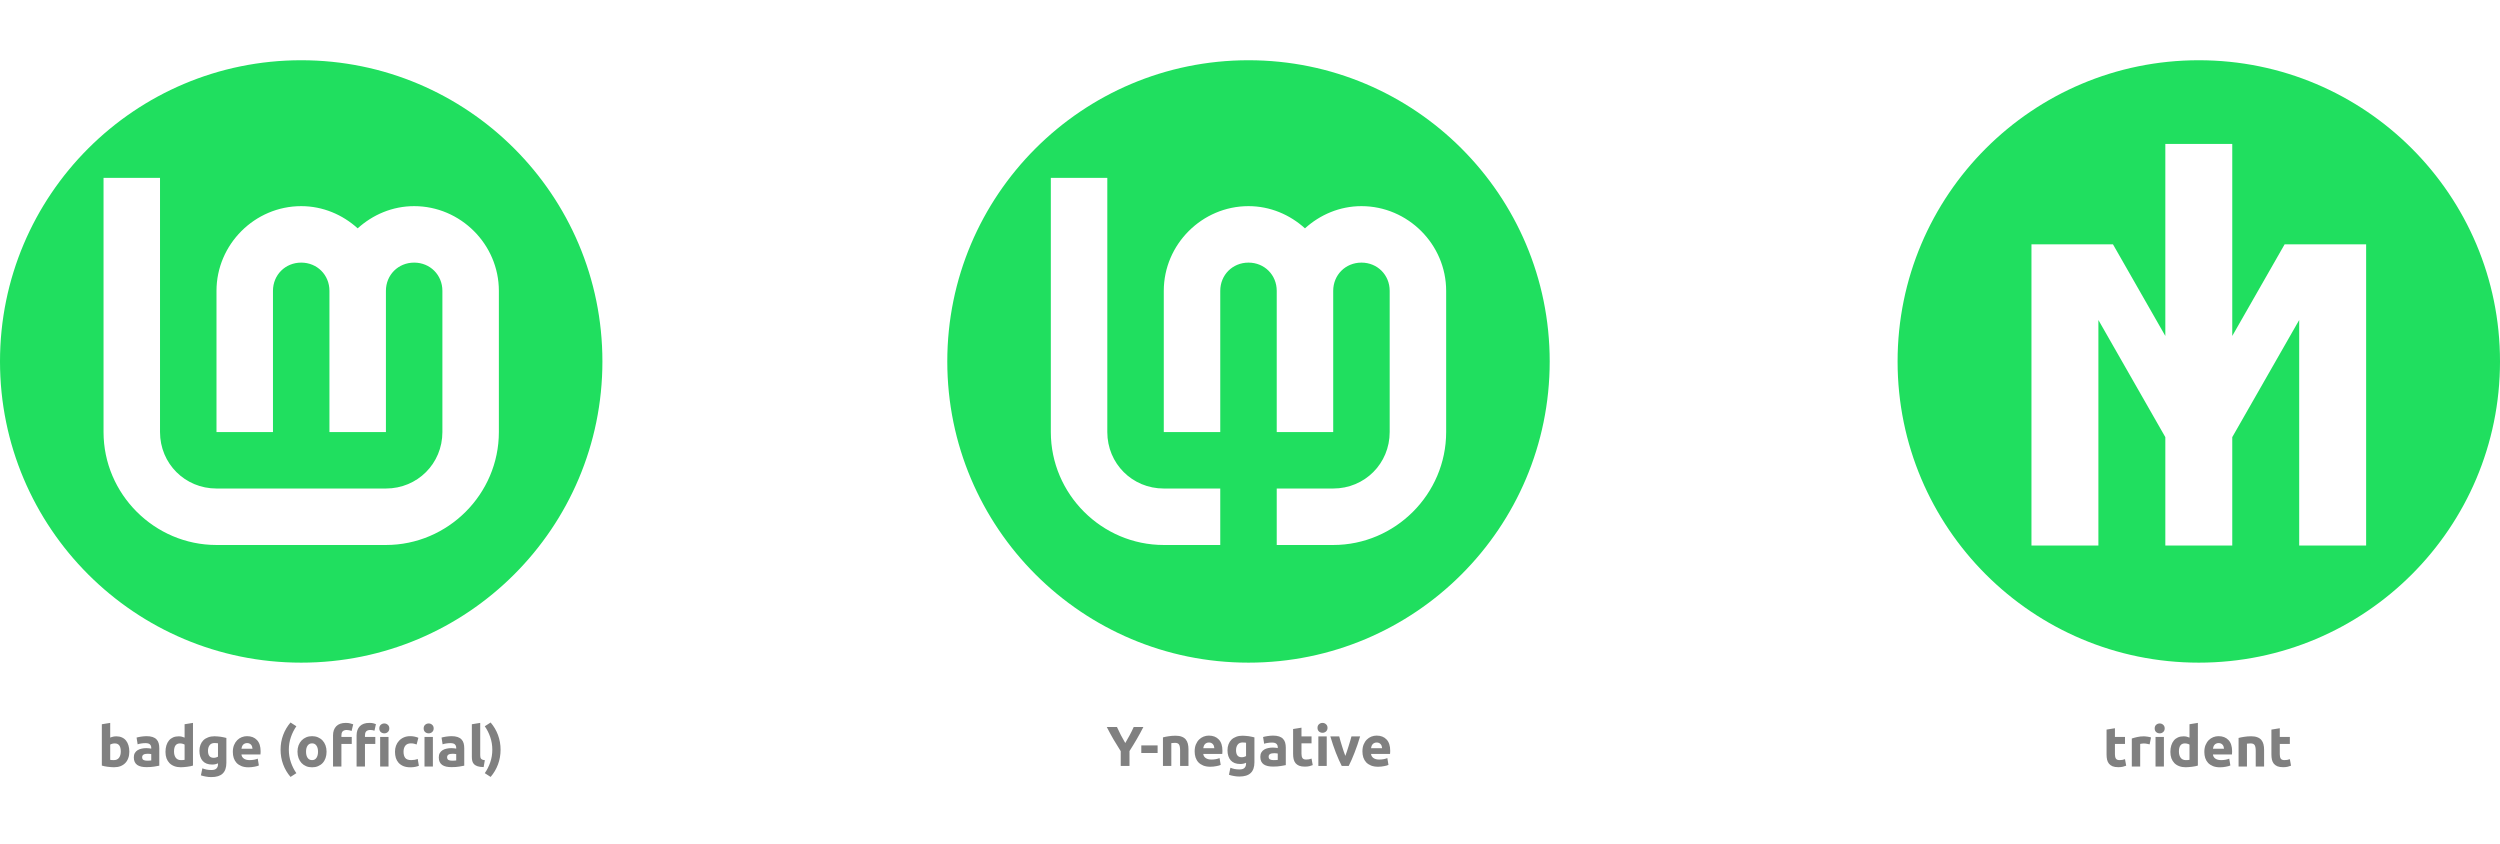
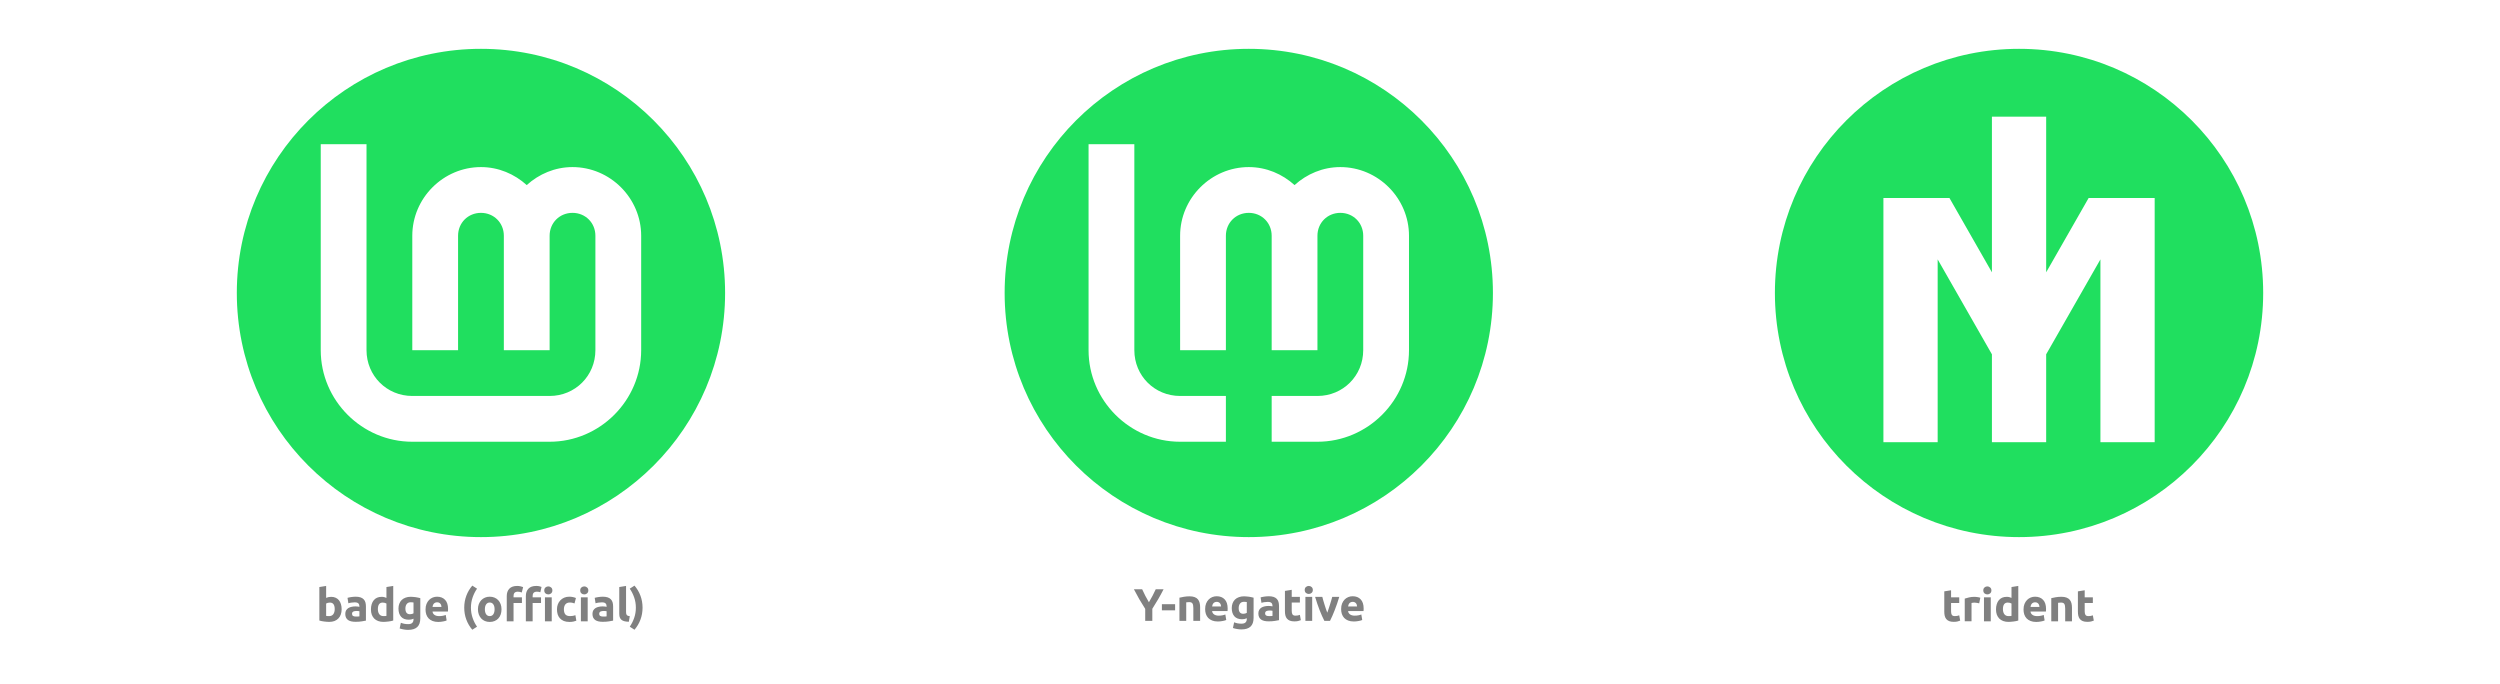
- <svg xmlns="http://www.w3.org/2000/svg" width="830" height="280" viewBox="0 0 830 280" version="1.1" id="svg1" xml:space="preserve">
+ <svg xmlns="http://www.w3.org/2000/svg" width="1024" height="280" viewBox="0 0 1024 280" version="1.1" id="svg1" xml:space="preserve">
  <defs id="defs1" />
  <g id="layer1">
-     <path id="Lm-circle" style="fill:#20df5f;fill-opacity:1;stroke:none;stroke-width:0" d="M 100,20 A 100,100 0 0 0 0,120 100,100 0 0 0 100,220 100,100 0 0 0 200,120 100,100 0 0 0 100,20 Z M 34.375,59.062 h 18.75 v 84.375 c 0,10.466 8.284,18.75 18.75,18.75 h 56.25 c 10.466,0 18.75,-8.284 18.75,-18.75 v -46.875 c 0,-5.289 -4.086,-9.375 -9.375,-9.375 -5.289,0 -9.375,4.086 -9.375,9.375 v 46.875 h -18.75 v -46.875 c 0,-5.289 -4.086,-9.375 -9.375,-9.375 -5.289,0 -9.375,4.086 -9.375,9.375 v 46.875 h -18.75 v -46.875 c 0,-15.422 12.703,-28.125 28.125,-28.125 7.204,0 13.75,2.846 18.75,7.373 5,-4.527 11.546,-7.373 18.75,-7.373 15.422,0 28.125,12.703 28.125,28.125 v 46.875 c 0,20.6 -16.9,37.5 -37.5,37.5 h -56.25 c -20.6,0 -37.5,-16.9 -37.5,-37.5 z" />
-     <path id="circle" style="fill:#20df5f;fill-opacity:1;stroke:none;stroke-width:0;stroke-miterlimit:4;stroke-dasharray:none" d="m 414.5,20 a 100,100 0 0 0 -100,100 100,100 0 0 0 100,100 100,100 0 0 0 100,-100 100,100 0 0 0 -100,-100 z m -65.625,39.062 h 18.75 v 84.375 c 0,10.466 8.284,18.75 18.75,18.75 h 18.75 v 18.75 h -18.75 c -20.6,0 -37.5,-16.9 -37.5,-37.5 z m 65.625,9.375 c 7.204,0 13.75,2.846 18.75,7.373 5,-4.527 11.546,-7.373 18.75,-7.373 15.422,0 28.125,12.703 28.125,28.125 v 46.875 c 0,20.6 -16.9,37.5 -37.5,37.5 h -18.75 v -18.75 h 18.75 c 10.466,0 18.75,-8.284 18.75,-18.75 v -46.875 c 0,-5.289 -4.086,-9.375 -9.375,-9.375 -5.289,0 -9.375,4.086 -9.375,9.375 v 46.875 h -18.75 v -46.875 c 0,-5.289 -4.086,-9.375 -9.375,-9.375 -5.289,0 -9.375,4.086 -9.375,9.375 v 46.875 h -18.75 v -46.875 c 0,-15.422 12.703,-28.125 28.125,-28.125 z" />
-     <path id="path1393" style="fill:#20df5f;fill-opacity:1;stroke:none;stroke-width:0;stroke-linejoin:bevel;stroke-miterlimit:4;stroke-dasharray:none" d="M 730,20 A 100,100 0 0 0 630,120 100,100 0 0 0 730,220 100,100 0 0 0 830,120 100,100 0 0 0 730,20 Z m -11.111,27.778 h 22.222 v 63.76 l 17.386,-30.426 h 19.196 7.862 v 100 h -22.222 v -74.871 l -22.222,38.889 v 35.982 h -22.222 v -35.982 l -22.222,-38.889 v 74.871 h -22.222 v -100 h 7.862 19.196 l 17.386,30.426 z" />
-     <path style="font-weight:bold;font-size:18.667px;line-height:1.25;font-family:Ubuntu;-inkscape-font-specification:'Ubuntu Bold';fill:#808080" d="m 40.099,249.501 q 0,-2.688 -1.979,-2.688 -0.429,0 -0.859,0.112 -0.411,0.112 -0.672,0.28 v 5.059 q 0.205,0.037 0.523,0.075 0.317,0.019 0.691,0.019 1.139,0 1.717,-0.784 0.579,-0.784 0.579,-2.072 z m 2.837,0.075 q 0,1.176 -0.355,2.128 -0.336,0.952 -0.989,1.624 -0.653,0.672 -1.605,1.045 -0.952,0.355 -2.165,0.355 -0.504,0 -1.064,-0.056 -0.541,-0.037 -1.083,-0.112 -0.523,-0.075 -1.008,-0.168 -0.485,-0.112 -0.859,-0.224 v -13.72 l 2.781,-0.448 v 4.891 q 0.467,-0.205 0.971,-0.317 0.504,-0.112 1.083,-0.112 1.045,0 1.848,0.373 0.803,0.355 1.344,1.027 0.541,0.672 0.821,1.624 0.28,0.933 0.28,2.091 z m 5.899,2.968 q 0.411,0 0.784,-0.019 0.373,-0.019 0.597,-0.056 v -2.109 q -0.168,-0.037 -0.504,-0.075 -0.336,-0.037 -0.616,-0.037 -0.392,0 -0.747,0.056 -0.336,0.037 -0.597,0.168 -0.261,0.131 -0.411,0.355 -0.149,0.224 -0.149,0.56 0,0.653 0.429,0.915 0.448,0.243 1.213,0.243 z m -0.224,-8.139 q 1.232,0 2.053,0.28 0.821,0.28 1.307,0.803 0.504,0.523 0.709,1.269 0.205,0.747 0.205,1.661 v 5.787 q -0.597,0.131 -1.661,0.299 -1.064,0.187 -2.576,0.187 -0.952,0 -1.736,-0.168 -0.765,-0.168 -1.325,-0.541 -0.56,-0.392 -0.859,-1.008 -0.299,-0.616 -0.299,-1.512 0,-0.859 0.336,-1.456 0.355,-0.597 0.933,-0.952 0.579,-0.355 1.325,-0.504 0.747,-0.168 1.549,-0.168 0.541,0 0.952,0.056 0.429,0.037 0.691,0.112 v -0.261 q 0,-0.709 -0.429,-1.139 -0.429,-0.429 -1.493,-0.429 -0.709,0 -1.4,0.112 -0.691,0.093 -1.195,0.28 l -0.355,-2.24 q 0.243,-0.075 0.597,-0.149 0.373,-0.093 0.803,-0.149 0.429,-0.075 0.896,-0.112 0.485,-0.056 0.971,-0.056 z m 9.165,5.096 q 0,1.288 0.579,2.072 0.579,0.784 1.717,0.784 0.373,0 0.691,-0.019 0.317,-0.037 0.523,-0.075 v -5.059 q -0.261,-0.168 -0.691,-0.28 -0.411,-0.112 -0.84,-0.112 -1.979,0 -1.979,2.688 z m 6.291,4.667 q -0.373,0.112 -0.859,0.224 -0.485,0.093 -1.027,0.168 -0.523,0.075 -1.083,0.112 -0.541,0.056 -1.045,0.056 -1.213,0 -2.165,-0.355 -0.952,-0.355 -1.605,-1.008 -0.653,-0.672 -1.008,-1.605 -0.336,-0.952 -0.336,-2.128 0,-1.195 0.299,-2.147 0.299,-0.971 0.859,-1.643 0.56,-0.672 1.363,-1.027 0.821,-0.355 1.867,-0.355 0.579,0 1.027,0.112 0.467,0.112 0.933,0.317 v -4.443 l 2.781,-0.448 z m 4.984,-4.909 q 0,2.333 1.885,2.333 0.429,0 0.803,-0.112 0.373,-0.112 0.635,-0.261 v -4.443 q -0.205,-0.037 -0.485,-0.056 -0.28,-0.037 -0.653,-0.037 -1.101,0 -1.643,0.728 -0.541,0.728 -0.541,1.848 z m 6.104,3.995 q 0,2.408 -1.232,3.565 -1.213,1.176 -3.771,1.176 -0.896,0 -1.792,-0.168 -0.896,-0.149 -1.661,-0.411 l 0.485,-2.333 q 0.653,0.261 1.363,0.411 0.728,0.149 1.643,0.149 1.195,0 1.68,-0.523 0.504,-0.523 0.504,-1.344 v -0.355 q -0.448,0.205 -0.933,0.317 -0.467,0.093 -1.027,0.093 -2.035,0 -3.117,-1.195 -1.083,-1.213 -1.083,-3.379 0,-1.083 0.336,-1.96 0.336,-0.896 0.971,-1.531 0.653,-0.635 1.587,-0.971 0.933,-0.355 2.109,-0.355 0.504,0 1.027,0.056 0.541,0.037 1.064,0.112 0.523,0.075 0.989,0.187 0.485,0.093 0.859,0.205 z m 2.147,-3.603 q 0,-1.307 0.392,-2.277 0.411,-0.989 1.064,-1.643 0.653,-0.653 1.493,-0.989 0.859,-0.336 1.755,-0.336 2.091,0 3.304,1.288 1.213,1.269 1.213,3.752 0,0.243 -0.019,0.541 -0.019,0.28 -0.037,0.504 h -6.309 q 0.093,0.859 0.803,1.363 0.709,0.504 1.904,0.504 0.765,0 1.493,-0.131 0.747,-0.149 1.213,-0.355 l 0.373,2.259 q -0.224,0.112 -0.597,0.224 -0.373,0.112 -0.84,0.187 -0.448,0.093 -0.971,0.149 -0.523,0.056 -1.045,0.056 -1.325,0 -2.315,-0.392 -0.971,-0.392 -1.624,-1.064 -0.635,-0.691 -0.952,-1.624 -0.299,-0.933 -0.299,-2.016 z m 6.533,-1.064 q -0.019,-0.355 -0.131,-0.691 -0.093,-0.336 -0.317,-0.597 -0.205,-0.261 -0.541,-0.429 -0.317,-0.168 -0.803,-0.168 -0.467,0 -0.803,0.168 -0.336,0.149 -0.56,0.411 -0.224,0.261 -0.355,0.616 -0.112,0.336 -0.168,0.691 z m 12.059,0.317 q 0,2.203 0.691,4.2 0.691,1.997 1.811,3.584 l -1.941,1.251 q -1.587,-1.848 -2.445,-4.144 -0.859,-2.296 -0.859,-4.891 0,-2.595 0.859,-4.891 0.859,-2.296 2.445,-4.144 l 1.941,1.251 q -1.12,1.587 -1.811,3.584 -0.691,1.997 -0.691,4.2 z m 12.525,0.653 q 0,1.157 -0.336,2.128 -0.336,0.952 -0.971,1.643 -0.635,0.672 -1.531,1.045 -0.877,0.373 -1.979,0.373 -1.083,0 -1.979,-0.373 -0.877,-0.373 -1.512,-1.045 -0.635,-0.691 -0.989,-1.643 -0.355,-0.971 -0.355,-2.128 0,-1.157 0.355,-2.109 0.373,-0.952 1.008,-1.624 0.653,-0.672 1.531,-1.045 0.896,-0.373 1.941,-0.373 1.064,0 1.941,0.373 0.896,0.373 1.531,1.045 0.635,0.672 0.989,1.624 0.355,0.952 0.355,2.109 z m -2.837,0 q 0,-1.288 -0.523,-2.016 -0.504,-0.747 -1.456,-0.747 -0.952,0 -1.475,0.747 -0.523,0.728 -0.523,2.016 0,1.288 0.523,2.053 0.523,0.747 1.475,0.747 0.952,0 1.456,-0.747 0.523,-0.765 0.523,-2.053 z m 9.24,-9.557 q 0.784,0 1.437,0.168 0.653,0.149 1.008,0.299 l -0.541,2.221 q -0.373,-0.168 -0.821,-0.243 -0.429,-0.093 -0.803,-0.093 -0.504,0 -0.859,0.149 -0.336,0.131 -0.541,0.373 -0.187,0.243 -0.28,0.579 -0.075,0.336 -0.075,0.728 v 0.485 h 3.435 v 2.315 h -3.435 v 7.504 h -2.781 v -10.341 q 0,-1.904 1.064,-3.024 1.083,-1.12 3.192,-1.12 z m 7.821,0 q 0.784,0 1.288,0.131 0.523,0.131 0.877,0.28 l -0.485,2.184 q -0.299,-0.131 -0.672,-0.187 -0.355,-0.056 -0.728,-0.056 -0.504,0 -0.859,0.149 -0.336,0.131 -0.541,0.373 -0.187,0.243 -0.28,0.579 -0.075,0.336 -0.075,0.728 v 0.485 h 3.435 v 2.315 h -3.435 v 7.504 h -2.781 v -10.341 q 0,-1.904 1.064,-3.024 1.083,-1.12 3.192,-1.12 z m 6.347,14.485 h -2.781 v -9.819 h 2.781 z m 0.261,-12.656 q 0,0.765 -0.504,1.213 -0.485,0.429 -1.157,0.429 -0.672,0 -1.176,-0.429 -0.485,-0.448 -0.485,-1.213 0,-0.765 0.485,-1.195 0.504,-0.448 1.176,-0.448 0.672,0 1.157,0.448 0.504,0.429 0.504,1.195 z m 1.885,7.747 q 0,-1.064 0.336,-1.997 0.355,-0.952 1.008,-1.643 0.653,-0.709 1.587,-1.12 0.933,-0.411 2.128,-0.411 0.784,0 1.437,0.149 0.653,0.131 1.269,0.392 l -0.579,2.221 q -0.392,-0.149 -0.859,-0.261 -0.467,-0.112 -1.045,-0.112 -1.232,0 -1.848,0.765 -0.597,0.765 -0.597,2.016 0,1.325 0.56,2.053 0.579,0.728 1.997,0.728 0.504,0 1.083,-0.093 0.579,-0.093 1.064,-0.299 l 0.392,2.277 q -0.485,0.205 -1.213,0.355 -0.728,0.149 -1.605,0.149 -1.344,0 -2.315,-0.392 -0.971,-0.411 -1.605,-1.101 -0.616,-0.691 -0.915,-1.624 -0.28,-0.952 -0.28,-2.053 z m 12.581,4.909 h -2.781 v -9.819 h 2.781 z m 0.261,-12.656 q 0,0.765 -0.504,1.213 -0.485,0.429 -1.157,0.429 -0.672,0 -1.176,-0.429 -0.485,-0.448 -0.485,-1.213 0,-0.765 0.485,-1.195 0.504,-0.448 1.176,-0.448 0.672,0 1.157,0.448 0.504,0.429 0.504,1.195 z m 6.104,10.715 q 0.411,0 0.784,-0.019 0.373,-0.019 0.597,-0.056 v -2.109 q -0.168,-0.037 -0.504,-0.075 -0.336,-0.037 -0.616,-0.037 -0.392,0 -0.747,0.056 -0.336,0.037 -0.597,0.168 -0.261,0.131 -0.411,0.355 -0.149,0.224 -0.149,0.56 0,0.653 0.429,0.915 0.448,0.243 1.213,0.243 z m -0.224,-8.139 q 1.232,0 2.053,0.28 0.821,0.28 1.307,0.803 0.504,0.523 0.709,1.269 0.205,0.747 0.205,1.661 v 5.787 q -0.597,0.131 -1.661,0.299 -1.064,0.187 -2.576,0.187 -0.952,0 -1.736,-0.168 -0.765,-0.168 -1.325,-0.541 -0.56,-0.392 -0.859,-1.008 -0.299,-0.616 -0.299,-1.512 0,-0.859 0.336,-1.456 0.355,-0.597 0.933,-0.952 0.579,-0.355 1.325,-0.504 0.747,-0.168 1.549,-0.168 0.541,0 0.952,0.056 0.429,0.037 0.691,0.112 v -0.261 q 0,-0.709 -0.429,-1.139 -0.429,-0.429 -1.493,-0.429 -0.709,0 -1.4,0.112 -0.691,0.093 -1.195,0.28 l -0.355,-2.24 q 0.243,-0.075 0.597,-0.149 0.373,-0.093 0.803,-0.149 0.429,-0.075 0.896,-0.112 0.485,-0.056 0.971,-0.056 z m 10.715,10.267 q -1.213,-0.019 -1.979,-0.261 -0.747,-0.243 -1.195,-0.672 -0.429,-0.448 -0.597,-1.064 -0.149,-0.635 -0.149,-1.419 v -10.808 l 2.781,-0.448 v 10.696 q 0,0.373 0.056,0.672 0.056,0.299 0.205,0.504 0.168,0.205 0.467,0.336 0.299,0.131 0.803,0.168 z m 2.875,-5.768 q 0,-2.203 -0.691,-4.2 -0.691,-1.997 -1.811,-3.584 l 1.941,-1.251 q 1.587,1.848 2.445,4.144 0.859,2.296 0.859,4.891 0,2.595 -0.859,4.891 -0.859,2.296 -2.445,4.144 l -1.941,-1.251 q 1.12,-1.587 1.811,-3.584 0.691,-1.997 0.691,-4.2 z" id="text1" aria-label="badge (official)" />
-     <path style="font-weight:bold;font-size:18.667px;line-height:1.25;font-family:Ubuntu;-inkscape-font-specification:'Ubuntu Bold';fill:#808080" d="m 373.592,246.683 q 0.784,-1.325 1.493,-2.651 0.709,-1.325 1.307,-2.669 h 3.211 q -1.064,2.091 -2.203,4.051 -1.139,1.96 -2.408,3.939 v 4.947 h -2.912 v -4.909 q -1.269,-1.979 -2.427,-3.957 -1.139,-1.979 -2.203,-4.069 h 3.379 q 0.597,1.344 1.288,2.669 0.691,1.325 1.475,2.651 z m 5.32,0.784 h 5.413 v 2.52 h -5.413 z m 7.187,-2.651 q 0.709,-0.205 1.829,-0.373 1.12,-0.187 2.352,-0.187 1.251,0 2.072,0.336 0.84,0.317 1.325,0.915 0.485,0.597 0.691,1.419 0.205,0.821 0.205,1.829 v 5.544 h -2.781 v -5.208 q 0,-1.344 -0.355,-1.904 -0.355,-0.56 -1.325,-0.56 -0.299,0 -0.635,0.037 -0.336,0.019 -0.597,0.056 v 7.579 h -2.781 z m 10.528,4.648 q 0,-1.307 0.392,-2.277 0.411,-0.989 1.064,-1.643 0.653,-0.653 1.493,-0.989 0.859,-0.336 1.755,-0.336 2.091,0 3.304,1.288 1.213,1.269 1.213,3.752 0,0.243 -0.019,0.541 -0.019,0.28 -0.037,0.504 h -6.309 q 0.093,0.859 0.803,1.363 0.709,0.504 1.904,0.504 0.765,0 1.493,-0.131 0.747,-0.149 1.213,-0.355 l 0.373,2.259 q -0.224,0.112 -0.597,0.224 -0.373,0.112 -0.84,0.187 -0.448,0.093 -0.971,0.149 -0.523,0.056 -1.045,0.056 -1.325,0 -2.315,-0.392 -0.971,-0.392 -1.624,-1.064 -0.635,-0.691 -0.952,-1.624 -0.299,-0.933 -0.299,-2.016 z m 6.533,-1.064 q -0.019,-0.355 -0.131,-0.691 -0.093,-0.336 -0.317,-0.597 -0.205,-0.261 -0.541,-0.429 -0.317,-0.168 -0.803,-0.168 -0.467,0 -0.803,0.168 -0.336,0.149 -0.56,0.411 -0.224,0.261 -0.355,0.616 -0.112,0.336 -0.168,0.691 z m 7.205,0.672 q 0,2.333 1.885,2.333 0.429,0 0.803,-0.112 0.373,-0.112 0.635,-0.261 v -4.443 q -0.205,-0.037 -0.485,-0.056 -0.28,-0.037 -0.653,-0.037 -1.101,0 -1.643,0.728 -0.541,0.728 -0.541,1.848 z m 6.104,3.995 q 0,2.408 -1.232,3.565 -1.213,1.176 -3.771,1.176 -0.896,0 -1.792,-0.168 -0.896,-0.149 -1.661,-0.411 l 0.485,-2.333 q 0.653,0.261 1.363,0.411 0.728,0.149 1.643,0.149 1.195,0 1.68,-0.523 0.504,-0.523 0.504,-1.344 v -0.355 q -0.448,0.205 -0.933,0.317 -0.467,0.093 -1.027,0.093 -2.035,0 -3.117,-1.195 -1.083,-1.213 -1.083,-3.379 0,-1.083 0.336,-1.96 0.336,-0.896 0.971,-1.531 0.653,-0.635 1.587,-0.971 0.933,-0.355 2.109,-0.355 0.504,0 1.027,0.056 0.541,0.037 1.064,0.112 0.523,0.075 0.989,0.187 0.485,0.093 0.859,0.205 z m 6.365,-0.709 q 0.411,0 0.784,-0.019 0.373,-0.019 0.597,-0.056 v -2.109 q -0.168,-0.037 -0.504,-0.075 -0.336,-0.037 -0.616,-0.037 -0.392,0 -0.747,0.056 -0.336,0.037 -0.597,0.168 -0.261,0.131 -0.411,0.355 -0.149,0.224 -0.149,0.56 0,0.653 0.429,0.915 0.448,0.243 1.213,0.243 z m -0.224,-8.139 q 1.232,0 2.053,0.28 0.821,0.28 1.307,0.803 0.504,0.523 0.709,1.269 0.205,0.747 0.205,1.661 v 5.787 q -0.597,0.131 -1.661,0.299 -1.064,0.187 -2.576,0.187 -0.952,0 -1.736,-0.168 -0.765,-0.168 -1.325,-0.541 -0.56,-0.392 -0.859,-1.008 -0.299,-0.616 -0.299,-1.512 0,-0.859 0.336,-1.456 0.355,-0.597 0.933,-0.952 0.579,-0.355 1.325,-0.504 0.747,-0.168 1.549,-0.168 0.541,0 0.952,0.056 0.429,0.037 0.691,0.112 v -0.261 q 0,-0.709 -0.429,-1.139 -0.429,-0.429 -1.493,-0.429 -0.709,0 -1.4,0.112 -0.691,0.093 -1.195,0.28 l -0.355,-2.24 q 0.243,-0.075 0.597,-0.149 0.373,-0.093 0.803,-0.149 0.429,-0.075 0.896,-0.112 0.485,-0.056 0.971,-0.056 z m 6.701,-2.184 2.781,-0.448 v 2.893 h 3.341 v 2.315 h -3.341 v 3.453 q 0,0.877 0.299,1.4 0.317,0.523 1.251,0.523 0.448,0 0.915,-0.075 0.485,-0.093 0.877,-0.243 l 0.392,2.165 q -0.504,0.205 -1.12,0.355 -0.616,0.149 -1.512,0.149 -1.139,0 -1.885,-0.299 -0.747,-0.317 -1.195,-0.859 -0.448,-0.56 -0.635,-1.344 -0.168,-0.784 -0.168,-1.736 z m 11.163,12.264 h -2.781 v -9.819 h 2.781 z m 0.261,-12.656 q 0,0.765 -0.504,1.213 -0.485,0.429 -1.157,0.429 -0.672,0 -1.176,-0.429 -0.485,-0.448 -0.485,-1.213 0,-0.765 0.485,-1.195 0.504,-0.448 1.176,-0.448 0.672,0 1.157,0.448 0.504,0.429 0.504,1.195 z m 4.723,12.656 q -0.952,-1.867 -1.941,-4.368 -0.971,-2.501 -1.848,-5.451 h 2.949 q 0.187,0.728 0.429,1.587 0.261,0.84 0.523,1.717 0.28,0.859 0.541,1.68 0.28,0.821 0.541,1.493 0.243,-0.672 0.523,-1.493 0.28,-0.821 0.541,-1.68 0.28,-0.877 0.523,-1.717 0.261,-0.859 0.448,-1.587 h 2.875 q -0.877,2.949 -1.867,5.451 -0.971,2.501 -1.923,4.368 z m 6.869,-4.835 q 0,-1.307 0.392,-2.277 0.411,-0.989 1.064,-1.643 0.653,-0.653 1.493,-0.989 0.859,-0.336 1.755,-0.336 2.091,0 3.304,1.288 1.213,1.269 1.213,3.752 0,0.243 -0.019,0.541 -0.019,0.28 -0.037,0.504 h -6.309 q 0.093,0.859 0.803,1.363 0.709,0.504 1.904,0.504 0.765,0 1.493,-0.131 0.747,-0.149 1.213,-0.355 l 0.373,2.259 q -0.224,0.112 -0.597,0.224 -0.373,0.112 -0.84,0.187 -0.448,0.093 -0.971,0.149 -0.523,0.056 -1.045,0.056 -1.325,0 -2.315,-0.392 -0.971,-0.392 -1.624,-1.064 -0.635,-0.691 -0.952,-1.624 -0.299,-0.933 -0.299,-2.016 z m 6.533,-1.064 q -0.019,-0.355 -0.131,-0.691 -0.093,-0.336 -0.317,-0.597 -0.205,-0.261 -0.541,-0.429 -0.317,-0.168 -0.803,-0.168 -0.467,0 -0.803,0.168 -0.336,0.149 -0.56,0.411 -0.224,0.261 -0.355,0.616 -0.112,0.336 -0.168,0.691 z" id="text2" aria-label="Y-negative" />
-     <path style="font-weight:bold;font-size:18.667px;line-height:1.25;font-family:Ubuntu;-inkscape-font-specification:'Ubuntu Bold';fill:#808080" d="m 699.377,242.221 2.781,-0.448 v 2.893 h 3.341 v 2.315 h -3.341 v 3.453 q 0,0.877 0.299,1.4 0.317,0.523 1.251,0.523 0.448,0 0.915,-0.075 0.485,-0.093 0.877,-0.243 l 0.392,2.165 q -0.504,0.205 -1.12,0.355 -0.616,0.149 -1.512,0.149 -1.139,0 -1.885,-0.299 -0.747,-0.317 -1.195,-0.859 -0.448,-0.56 -0.635,-1.344 -0.168,-0.784 -0.168,-1.736 z m 14.299,4.909 q -0.373,-0.093 -0.877,-0.187 -0.504,-0.112 -1.083,-0.112 -0.261,0 -0.635,0.056 -0.355,0.037 -0.541,0.093 v 7.504 h -2.781 v -9.296 q 0.747,-0.261 1.755,-0.485 1.027,-0.243 2.277,-0.243 0.224,0 0.541,0.037 0.317,0.019 0.635,0.075 0.317,0.037 0.635,0.112 0.317,0.056 0.541,0.149 z m 4.741,7.355 h -2.781 v -9.819 h 2.781 z m 0.261,-12.656 q 0,0.765 -0.504,1.213 -0.485,0.429 -1.157,0.429 -0.672,0 -1.176,-0.429 -0.485,-0.448 -0.485,-1.213 0,-0.765 0.485,-1.195 0.504,-0.448 1.176,-0.448 0.672,0 1.157,0.448 0.504,0.429 0.504,1.195 z m 4.723,7.672 q 0,1.288 0.579,2.072 0.579,0.784 1.717,0.784 0.373,0 0.691,-0.019 0.317,-0.037 0.523,-0.075 v -5.059 q -0.261,-0.168 -0.691,-0.28 -0.411,-0.112 -0.84,-0.112 -1.979,0 -1.979,2.688 z m 6.291,4.667 q -0.373,0.112 -0.859,0.224 -0.485,0.093 -1.027,0.168 -0.523,0.075 -1.083,0.112 -0.541,0.056 -1.045,0.056 -1.213,0 -2.165,-0.355 -0.952,-0.355 -1.605,-1.008 -0.653,-0.672 -1.008,-1.605 -0.336,-0.952 -0.336,-2.128 0,-1.195 0.299,-2.147 0.299,-0.971 0.859,-1.643 0.56,-0.672 1.363,-1.027 0.821,-0.355 1.867,-0.355 0.579,0 1.027,0.112 0.467,0.112 0.933,0.317 v -4.443 l 2.781,-0.448 z m 2.147,-4.517 q 0,-1.307 0.392,-2.277 0.411,-0.989 1.064,-1.643 0.653,-0.653 1.493,-0.989 0.859,-0.336 1.755,-0.336 2.091,0 3.304,1.288 1.213,1.269 1.213,3.752 0,0.243 -0.019,0.541 -0.019,0.28 -0.037,0.504 h -6.309 q 0.093,0.859 0.803,1.363 0.709,0.504 1.904,0.504 0.765,0 1.493,-0.131 0.747,-0.149 1.213,-0.355 l 0.373,2.259 q -0.224,0.112 -0.597,0.224 -0.373,0.112 -0.84,0.187 -0.448,0.093 -0.971,0.149 -0.523,0.056 -1.045,0.056 -1.325,0 -2.315,-0.392 -0.971,-0.392 -1.624,-1.064 -0.635,-0.691 -0.952,-1.624 -0.299,-0.933 -0.299,-2.016 z m 6.533,-1.064 q -0.019,-0.355 -0.131,-0.691 -0.093,-0.336 -0.317,-0.597 -0.205,-0.261 -0.541,-0.429 -0.317,-0.168 -0.803,-0.168 -0.467,0 -0.803,0.168 -0.336,0.149 -0.56,0.411 -0.224,0.261 -0.355,0.616 -0.112,0.336 -0.168,0.691 z m 4.835,-3.584 q 0.709,-0.205 1.829,-0.373 1.12,-0.187 2.352,-0.187 1.251,0 2.072,0.336 0.84,0.317 1.325,0.915 0.485,0.597 0.691,1.419 0.205,0.821 0.205,1.829 v 5.544 h -2.781 v -5.208 q 0,-1.344 -0.355,-1.904 -0.355,-0.56 -1.325,-0.56 -0.299,0 -0.635,0.037 -0.336,0.019 -0.597,0.056 v 7.579 h -2.781 z m 10.901,-2.781 2.781,-0.448 v 2.893 h 3.341 v 2.315 h -3.341 v 3.453 q 0,0.877 0.299,1.4 0.317,0.523 1.251,0.523 0.448,0 0.915,-0.075 0.485,-0.093 0.877,-0.243 l 0.392,2.165 q -0.504,0.205 -1.12,0.355 -0.616,0.149 -1.512,0.149 -1.139,0 -1.885,-0.299 -0.747,-0.317 -1.195,-0.859 -0.448,-0.56 -0.635,-1.344 -0.168,-0.784 -0.168,-1.736 z" id="text3" aria-label="trident" />
+     <g id="g1" transform="translate(97)">
+       <path id="Lm-circle" style="fill:#20df5f;fill-opacity:1;stroke:none;stroke-width:0" d="M 100,20 A 100,100 0 0 0 0,120 100,100 0 0 0 100,220 100,100 0 0 0 200,120 100,100 0 0 0 100,20 Z M 34.375,59.062 h 18.75 v 84.375 c 0,10.466 8.284,18.75 18.75,18.75 h 56.25 c 10.466,0 18.75,-8.284 18.75,-18.75 v -46.875 c 0,-5.289 -4.086,-9.375 -9.375,-9.375 -5.289,0 -9.375,4.086 -9.375,9.375 v 46.875 h -18.75 v -46.875 c 0,-5.289 -4.086,-9.375 -9.375,-9.375 -5.289,0 -9.375,4.086 -9.375,9.375 v 46.875 h -18.75 v -46.875 c 0,-15.422 12.703,-28.125 28.125,-28.125 7.204,0 13.75,2.846 18.75,7.373 5,-4.527 11.546,-7.373 18.75,-7.373 15.422,0 28.125,12.703 28.125,28.125 v 46.875 c 0,20.6 -16.9,37.5 -37.5,37.5 h -56.25 c -20.6,0 -37.5,-16.9 -37.5,-37.5 z" />
+       <path style="font-weight:bold;font-size:18.667px;line-height:1.25;font-family:Ubuntu;-inkscape-font-specification:'Ubuntu Bold';fill:#808080" d="m 40.099,249.501 q 0,-2.688 -1.979,-2.688 -0.429,0 -0.859,0.112 -0.411,0.112 -0.672,0.28 v 5.059 q 0.205,0.037 0.523,0.075 0.317,0.019 0.691,0.019 1.139,0 1.717,-0.784 0.579,-0.784 0.579,-2.072 z m 2.837,0.075 q 0,1.176 -0.355,2.128 -0.336,0.952 -0.989,1.624 -0.653,0.672 -1.605,1.045 -0.952,0.355 -2.165,0.355 -0.504,0 -1.064,-0.056 -0.541,-0.037 -1.083,-0.112 -0.523,-0.075 -1.008,-0.168 -0.485,-0.112 -0.859,-0.224 v -13.72 l 2.781,-0.448 v 4.891 q 0.467,-0.205 0.971,-0.317 0.504,-0.112 1.083,-0.112 1.045,0 1.848,0.373 0.803,0.355 1.344,1.027 0.541,0.672 0.821,1.624 0.28,0.933 0.28,2.091 z m 5.899,2.968 q 0.411,0 0.784,-0.019 0.373,-0.019 0.597,-0.056 v -2.109 q -0.168,-0.037 -0.504,-0.075 -0.336,-0.037 -0.616,-0.037 -0.392,0 -0.747,0.056 -0.336,0.037 -0.597,0.168 -0.261,0.131 -0.411,0.355 -0.149,0.224 -0.149,0.56 0,0.653 0.429,0.915 0.448,0.243 1.213,0.243 z m -0.224,-8.139 q 1.232,0 2.053,0.28 0.821,0.28 1.307,0.803 0.504,0.523 0.709,1.269 0.205,0.747 0.205,1.661 v 5.787 q -0.597,0.131 -1.661,0.299 -1.064,0.187 -2.576,0.187 -0.952,0 -1.736,-0.168 -0.765,-0.168 -1.325,-0.541 -0.56,-0.392 -0.859,-1.008 -0.299,-0.616 -0.299,-1.512 0,-0.859 0.336,-1.456 0.355,-0.597 0.933,-0.952 0.579,-0.355 1.325,-0.504 0.747,-0.168 1.549,-0.168 0.541,0 0.952,0.056 0.429,0.037 0.691,0.112 v -0.261 q 0,-0.709 -0.429,-1.139 -0.429,-0.429 -1.493,-0.429 -0.709,0 -1.4,0.112 -0.691,0.093 -1.195,0.28 l -0.355,-2.24 q 0.243,-0.075 0.597,-0.149 0.373,-0.093 0.803,-0.149 0.429,-0.075 0.896,-0.112 0.485,-0.056 0.971,-0.056 z m 9.165,5.096 q 0,1.288 0.579,2.072 0.579,0.784 1.717,0.784 0.373,0 0.691,-0.019 0.317,-0.037 0.523,-0.075 v -5.059 q -0.261,-0.168 -0.691,-0.28 -0.411,-0.112 -0.84,-0.112 -1.979,0 -1.979,2.688 z m 6.291,4.667 q -0.373,0.112 -0.859,0.224 -0.485,0.093 -1.027,0.168 -0.523,0.075 -1.083,0.112 -0.541,0.056 -1.045,0.056 -1.213,0 -2.165,-0.355 -0.952,-0.355 -1.605,-1.008 -0.653,-0.672 -1.008,-1.605 -0.336,-0.952 -0.336,-2.128 0,-1.195 0.299,-2.147 0.299,-0.971 0.859,-1.643 0.56,-0.672 1.363,-1.027 0.821,-0.355 1.867,-0.355 0.579,0 1.027,0.112 0.467,0.112 0.933,0.317 v -4.443 l 2.781,-0.448 z m 4.984,-4.909 q 0,2.333 1.885,2.333 0.429,0 0.803,-0.112 0.373,-0.112 0.635,-0.261 v -4.443 q -0.205,-0.037 -0.485,-0.056 -0.28,-0.037 -0.653,-0.037 -1.101,0 -1.643,0.728 -0.541,0.728 -0.541,1.848 z m 6.104,3.995 q 0,2.408 -1.232,3.565 -1.213,1.176 -3.771,1.176 -0.896,0 -1.792,-0.168 -0.896,-0.149 -1.661,-0.411 l 0.485,-2.333 q 0.653,0.261 1.363,0.411 0.728,0.149 1.643,0.149 1.195,0 1.68,-0.523 0.504,-0.523 0.504,-1.344 v -0.355 q -0.448,0.205 -0.933,0.317 -0.467,0.093 -1.027,0.093 -2.035,0 -3.117,-1.195 -1.083,-1.213 -1.083,-3.379 0,-1.083 0.336,-1.96 0.336,-0.896 0.971,-1.531 0.653,-0.635 1.587,-0.971 0.933,-0.355 2.109,-0.355 0.504,0 1.027,0.056 0.541,0.037 1.064,0.112 0.523,0.075 0.989,0.187 0.485,0.093 0.859,0.205 z m 2.147,-3.603 q 0,-1.307 0.392,-2.277 0.411,-0.989 1.064,-1.643 0.653,-0.653 1.493,-0.989 0.859,-0.336 1.755,-0.336 2.091,0 3.304,1.288 1.213,1.269 1.213,3.752 0,0.243 -0.019,0.541 -0.019,0.28 -0.037,0.504 h -6.309 q 0.093,0.859 0.803,1.363 0.709,0.504 1.904,0.504 0.765,0 1.493,-0.131 0.747,-0.149 1.213,-0.355 l 0.373,2.259 q -0.224,0.112 -0.597,0.224 -0.373,0.112 -0.84,0.187 -0.448,0.093 -0.971,0.149 -0.523,0.056 -1.045,0.056 -1.325,0 -2.315,-0.392 -0.971,-0.392 -1.624,-1.064 -0.635,-0.691 -0.952,-1.624 -0.299,-0.933 -0.299,-2.016 z m 6.533,-1.064 q -0.019,-0.355 -0.131,-0.691 -0.093,-0.336 -0.317,-0.597 -0.205,-0.261 -0.541,-0.429 -0.317,-0.168 -0.803,-0.168 -0.467,0 -0.803,0.168 -0.336,0.149 -0.56,0.411 -0.224,0.261 -0.355,0.616 -0.112,0.336 -0.168,0.691 z m 12.059,0.317 q 0,2.203 0.691,4.2 0.691,1.997 1.811,3.584 l -1.941,1.251 q -1.587,-1.848 -2.445,-4.144 -0.859,-2.296 -0.859,-4.891 0,-2.595 0.859,-4.891 0.859,-2.296 2.445,-4.144 l 1.941,1.251 q -1.12,1.587 -1.811,3.584 -0.691,1.997 -0.691,4.2 z m 12.525,0.653 q 0,1.157 -0.336,2.128 -0.336,0.952 -0.971,1.643 -0.635,0.672 -1.531,1.045 -0.877,0.373 -1.979,0.373 -1.083,0 -1.979,-0.373 -0.877,-0.373 -1.512,-1.045 -0.635,-0.691 -0.989,-1.643 -0.355,-0.971 -0.355,-2.128 0,-1.157 0.355,-2.109 0.373,-0.952 1.008,-1.624 0.653,-0.672 1.531,-1.045 0.896,-0.373 1.941,-0.373 1.064,0 1.941,0.373 0.896,0.373 1.531,1.045 0.635,0.672 0.989,1.624 0.355,0.952 0.355,2.109 z m -2.837,0 q 0,-1.288 -0.523,-2.016 -0.504,-0.747 -1.456,-0.747 -0.952,0 -1.475,0.747 -0.523,0.728 -0.523,2.016 0,1.288 0.523,2.053 0.523,0.747 1.475,0.747 0.952,0 1.456,-0.747 0.523,-0.765 0.523,-2.053 z m 9.24,-9.557 q 0.784,0 1.437,0.168 0.653,0.149 1.008,0.299 l -0.541,2.221 q -0.373,-0.168 -0.821,-0.243 -0.429,-0.093 -0.803,-0.093 -0.504,0 -0.859,0.149 -0.336,0.131 -0.541,0.373 -0.187,0.243 -0.28,0.579 -0.075,0.336 -0.075,0.728 v 0.485 h 3.435 v 2.315 h -3.435 v 7.504 h -2.781 v -10.341 q 0,-1.904 1.064,-3.024 1.083,-1.12 3.192,-1.12 z m 7.821,0 q 0.784,0 1.288,0.131 0.523,0.131 0.877,0.28 l -0.485,2.184 q -0.299,-0.131 -0.672,-0.187 -0.355,-0.056 -0.728,-0.056 -0.504,0 -0.859,0.149 -0.336,0.131 -0.541,0.373 -0.187,0.243 -0.28,0.579 -0.075,0.336 -0.075,0.728 v 0.485 h 3.435 v 2.315 H 121.168 v 7.504 h -2.781 v -10.341 q 0,-1.904 1.064,-3.024 1.083,-1.12 3.192,-1.12 z m 6.347,14.485 h -2.781 v -9.819 h 2.781 z m 0.261,-12.656 q 0,0.765 -0.504,1.213 -0.485,0.429 -1.157,0.429 -0.672,0 -1.176,-0.429 -0.485,-0.448 -0.485,-1.213 0,-0.765 0.485,-1.195 0.504,-0.448 1.176,-0.448 0.672,0 1.157,0.448 0.504,0.429 0.504,1.195 z m 1.885,7.747 q 0,-1.064 0.336,-1.997 0.355,-0.952 1.008,-1.643 0.653,-0.709 1.587,-1.12 0.933,-0.411 2.128,-0.411 0.784,0 1.437,0.149 0.653,0.131 1.269,0.392 l -0.579,2.221 q -0.392,-0.149 -0.859,-0.261 -0.467,-0.112 -1.045,-0.112 -1.232,0 -1.848,0.765 -0.597,0.765 -0.597,2.016 0,1.325 0.56,2.053 0.579,0.728 1.997,0.728 0.504,0 1.083,-0.093 0.579,-0.093 1.064,-0.299 l 0.392,2.277 q -0.485,0.205 -1.213,0.355 -0.728,0.149 -1.605,0.149 -1.344,0 -2.315,-0.392 -0.971,-0.411 -1.605,-1.101 -0.616,-0.691 -0.915,-1.624 -0.28,-0.952 -0.28,-2.053 z m 12.581,4.909 h -2.781 v -9.819 h 2.781 z m 0.261,-12.656 q 0,0.765 -0.504,1.213 -0.485,0.429 -1.157,0.429 -0.672,0 -1.176,-0.429 -0.485,-0.448 -0.485,-1.213 0,-0.765 0.485,-1.195 0.504,-0.448 1.176,-0.448 0.672,0 1.157,0.448 0.504,0.429 0.504,1.195 z m 6.104,10.715 q 0.411,0 0.784,-0.019 0.373,-0.019 0.597,-0.056 v -2.109 q -0.168,-0.037 -0.504,-0.075 -0.336,-0.037 -0.616,-0.037 -0.392,0 -0.747,0.056 -0.336,0.037 -0.597,0.168 -0.261,0.131 -0.411,0.355 -0.149,0.224 -0.149,0.56 0,0.653 0.429,0.915 0.448,0.243 1.213,0.243 z m -0.224,-8.139 q 1.232,0 2.053,0.28 0.821,0.28 1.307,0.803 0.504,0.523 0.709,1.269 0.205,0.747 0.205,1.661 v 5.787 q -0.597,0.131 -1.661,0.299 -1.064,0.187 -2.576,0.187 -0.952,0 -1.736,-0.168 -0.765,-0.168 -1.325,-0.541 -0.56,-0.392 -0.859,-1.008 -0.299,-0.616 -0.299,-1.512 0,-0.859 0.336,-1.456 0.355,-0.597 0.933,-0.952 0.579,-0.355 1.325,-0.504 0.747,-0.168 1.549,-0.168 0.541,0 0.952,0.056 0.429,0.037 0.691,0.112 v -0.261 q 0,-0.709 -0.429,-1.139 -0.429,-0.429 -1.493,-0.429 -0.709,0 -1.4,0.112 -0.691,0.093 -1.195,0.28 l -0.355,-2.24 q 0.243,-0.075 0.597,-0.149 0.373,-0.093 0.803,-0.149 0.429,-0.075 0.896,-0.112 0.485,-0.056 0.971,-0.056 z m 10.715,10.267 q -1.213,-0.019 -1.979,-0.261 -0.747,-0.243 -1.195,-0.672 -0.429,-0.448 -0.597,-1.064 -0.149,-0.635 -0.149,-1.419 v -10.808 l 2.781,-0.448 v 10.696 q 0,0.373 0.056,0.672 0.056,0.299 0.205,0.504 0.168,0.205 0.467,0.336 0.299,0.131 0.803,0.168 z m 2.875,-5.768 q 0,-2.203 -0.691,-4.2 -0.691,-1.997 -1.811,-3.584 l 1.941,-1.251 q 1.587,1.848 2.445,4.144 0.859,2.296 0.859,4.891 0,2.595 -0.859,4.891 -0.859,2.296 -2.445,4.144 l -1.941,-1.251 q 1.12,-1.587 1.811,-3.584 0.691,-1.997 0.691,-4.2 z" id="text1" aria-label="badge (official)" />
+     </g>
+     <g id="g2" transform="translate(97)">
+       <path id="circle" style="fill:#20df5f;fill-opacity:1;stroke:none;stroke-width:0;stroke-miterlimit:4;stroke-dasharray:none" d="m 414.5,20 a 100,100 0 0 0 -100,100 100,100 0 0 0 100,100 100,100 0 0 0 100,-100 100,100 0 0 0 -100,-100 z m -65.625,39.062 h 18.75 v 84.375 c 0,10.466 8.284,18.75 18.75,18.75 h 18.75 v 18.75 h -18.75 c -20.6,0 -37.5,-16.9 -37.5,-37.5 z m 65.625,9.375 c 7.204,0 13.75,2.846 18.75,7.373 5,-4.527 11.546,-7.373 18.75,-7.373 15.422,0 28.125,12.703 28.125,28.125 v 46.875 c 0,20.6 -16.9,37.5 -37.5,37.5 h -18.75 v -18.75 h 18.75 c 10.466,0 18.75,-8.284 18.75,-18.75 v -46.875 c 0,-5.289 -4.086,-9.375 -9.375,-9.375 -5.289,0 -9.375,4.086 -9.375,9.375 v 46.875 h -18.75 v -46.875 c 0,-5.289 -4.086,-9.375 -9.375,-9.375 -5.289,0 -9.375,4.086 -9.375,9.375 v 46.875 h -18.75 v -46.875 c 0,-15.422 12.703,-28.125 28.125,-28.125 z" />
+       <path style="font-weight:bold;font-size:18.667px;line-height:1.25;font-family:Ubuntu;-inkscape-font-specification:'Ubuntu Bold';fill:#808080" d="m 373.592,246.683 q 0.784,-1.325 1.493,-2.651 0.709,-1.325 1.307,-2.669 h 3.211 q -1.064,2.091 -2.203,4.051 -1.139,1.96 -2.408,3.939 v 4.947 h -2.912 v -4.909 q -1.269,-1.979 -2.427,-3.957 -1.139,-1.979 -2.203,-4.069 h 3.379 q 0.597,1.344 1.288,2.669 0.691,1.325 1.475,2.651 z m 5.32,0.784 h 5.413 v 2.52 h -5.413 z m 7.187,-2.651 q 0.709,-0.205 1.829,-0.373 1.12,-0.187 2.352,-0.187 1.251,0 2.072,0.336 0.84,0.317 1.325,0.915 0.485,0.597 0.691,1.419 0.205,0.821 0.205,1.829 v 5.544 h -2.781 v -5.208 q 0,-1.344 -0.355,-1.904 -0.355,-0.56 -1.325,-0.56 -0.299,0 -0.635,0.037 -0.336,0.019 -0.597,0.056 v 7.579 h -2.781 z m 10.528,4.648 q 0,-1.307 0.392,-2.277 0.411,-0.989 1.064,-1.643 0.653,-0.653 1.493,-0.989 0.859,-0.336 1.755,-0.336 2.091,0 3.304,1.288 1.213,1.269 1.213,3.752 0,0.243 -0.019,0.541 -0.019,0.28 -0.037,0.504 h -6.309 q 0.093,0.859 0.803,1.363 0.709,0.504 1.904,0.504 0.765,0 1.493,-0.131 0.747,-0.149 1.213,-0.355 l 0.373,2.259 q -0.224,0.112 -0.597,0.224 -0.373,0.112 -0.84,0.187 -0.448,0.093 -0.971,0.149 -0.523,0.056 -1.045,0.056 -1.325,0 -2.315,-0.392 -0.971,-0.392 -1.624,-1.064 -0.635,-0.691 -0.952,-1.624 -0.299,-0.933 -0.299,-2.016 z m 6.533,-1.064 q -0.019,-0.355 -0.131,-0.691 -0.093,-0.336 -0.317,-0.597 -0.205,-0.261 -0.541,-0.429 -0.317,-0.168 -0.803,-0.168 -0.467,0 -0.803,0.168 -0.336,0.149 -0.56,0.411 -0.224,0.261 -0.355,0.616 -0.112,0.336 -0.168,0.691 z m 7.205,0.672 q 0,2.333 1.885,2.333 0.429,0 0.803,-0.112 0.373,-0.112 0.635,-0.261 v -4.443 q -0.205,-0.037 -0.485,-0.056 -0.28,-0.037 -0.653,-0.037 -1.101,0 -1.643,0.728 -0.541,0.728 -0.541,1.848 z m 6.104,3.995 q 0,2.408 -1.232,3.565 -1.213,1.176 -3.771,1.176 -0.896,0 -1.792,-0.168 -0.896,-0.149 -1.661,-0.411 l 0.485,-2.333 q 0.653,0.261 1.363,0.411 0.728,0.149 1.643,0.149 1.195,0 1.68,-0.523 0.504,-0.523 0.504,-1.344 v -0.355 q -0.448,0.205 -0.933,0.317 -0.467,0.093 -1.027,0.093 -2.035,0 -3.117,-1.195 -1.083,-1.213 -1.083,-3.379 0,-1.083 0.336,-1.96 0.336,-0.896 0.971,-1.531 0.653,-0.635 1.587,-0.971 0.933,-0.355 2.109,-0.355 0.504,0 1.027,0.056 0.541,0.037 1.064,0.112 0.523,0.075 0.989,0.187 0.485,0.093 0.859,0.205 z m 6.365,-0.709 q 0.411,0 0.784,-0.019 0.373,-0.019 0.597,-0.056 v -2.109 q -0.168,-0.037 -0.504,-0.075 -0.336,-0.037 -0.616,-0.037 -0.392,0 -0.747,0.056 -0.336,0.037 -0.597,0.168 -0.261,0.131 -0.411,0.355 -0.149,0.224 -0.149,0.56 0,0.653 0.429,0.915 0.448,0.243 1.213,0.243 z m -0.224,-8.139 q 1.232,0 2.053,0.28 0.821,0.28 1.307,0.803 0.504,0.523 0.709,1.269 0.205,0.747 0.205,1.661 v 5.787 q -0.597,0.131 -1.661,0.299 -1.064,0.187 -2.576,0.187 -0.952,0 -1.736,-0.168 -0.765,-0.168 -1.325,-0.541 -0.56,-0.392 -0.859,-1.008 -0.299,-0.616 -0.299,-1.512 0,-0.859 0.336,-1.456 0.355,-0.597 0.933,-0.952 0.579,-0.355 1.325,-0.504 0.747,-0.168 1.549,-0.168 0.541,0 0.952,0.056 0.429,0.037 0.691,0.112 v -0.261 q 0,-0.709 -0.429,-1.139 -0.429,-0.429 -1.493,-0.429 -0.709,0 -1.4,0.112 -0.691,0.093 -1.195,0.28 l -0.355,-2.24 q 0.243,-0.075 0.597,-0.149 0.373,-0.093 0.803,-0.149 0.429,-0.075 0.896,-0.112 0.485,-0.056 0.971,-0.056 z m 6.701,-2.184 2.781,-0.448 v 2.893 h 3.341 v 2.315 h -3.341 v 3.453 q 0,0.877 0.299,1.4 0.317,0.523 1.251,0.523 0.448,0 0.915,-0.075 0.485,-0.093 0.877,-0.243 l 0.392,2.165 q -0.504,0.205 -1.12,0.355 -0.616,0.149 -1.512,0.149 -1.139,0 -1.885,-0.299 -0.747,-0.317 -1.195,-0.859 -0.448,-0.56 -0.635,-1.344 -0.168,-0.784 -0.168,-1.736 z m 11.163,12.264 h -2.781 v -9.819 h 2.781 z m 0.261,-12.656 q 0,0.765 -0.504,1.213 -0.485,0.429 -1.157,0.429 -0.672,0 -1.176,-0.429 -0.485,-0.448 -0.485,-1.213 0,-0.765 0.485,-1.195 0.504,-0.448 1.176,-0.448 0.672,0 1.157,0.448 0.504,0.429 0.504,1.195 z m 4.723,12.656 q -0.952,-1.867 -1.941,-4.368 -0.971,-2.501 -1.848,-5.451 h 2.949 q 0.187,0.728 0.429,1.587 0.261,0.84 0.523,1.717 0.28,0.859 0.541,1.68 0.28,0.821 0.541,1.493 0.243,-0.672 0.523,-1.493 0.28,-0.821 0.541,-1.68 0.28,-0.877 0.523,-1.717 0.261,-0.859 0.448,-1.587 h 2.875 q -0.877,2.949 -1.867,5.451 -0.971,2.501 -1.923,4.368 z m 6.869,-4.835 q 0,-1.307 0.392,-2.277 0.411,-0.989 1.064,-1.643 0.653,-0.653 1.493,-0.989 0.859,-0.336 1.755,-0.336 2.091,0 3.304,1.288 1.213,1.269 1.213,3.752 0,0.243 -0.019,0.541 -0.019,0.28 -0.037,0.504 h -6.309 q 0.093,0.859 0.803,1.363 0.709,0.504 1.904,0.504 0.765,0 1.493,-0.131 0.747,-0.149 1.213,-0.355 l 0.373,2.259 q -0.224,0.112 -0.597,0.224 -0.373,0.112 -0.84,0.187 -0.448,0.093 -0.971,0.149 -0.523,0.056 -1.045,0.056 -1.325,0 -2.315,-0.392 -0.971,-0.392 -1.624,-1.064 -0.635,-0.691 -0.952,-1.624 -0.299,-0.933 -0.299,-2.016 z m 6.533,-1.064 q -0.019,-0.355 -0.131,-0.691 -0.093,-0.336 -0.317,-0.597 -0.205,-0.261 -0.541,-0.429 -0.317,-0.168 -0.803,-0.168 -0.467,0 -0.803,0.168 -0.336,0.149 -0.56,0.411 -0.224,0.261 -0.355,0.616 -0.112,0.336 -0.168,0.691 z" id="text2" aria-label="Y-negative" />
+     </g>
+     <g id="g3" transform="translate(97)">
+       <path id="path1393" style="fill:#20df5f;fill-opacity:1;stroke:none;stroke-width:0;stroke-linejoin:bevel;stroke-miterlimit:4;stroke-dasharray:none" d="M 730,20 A 100,100 0 0 0 630,120 100,100 0 0 0 730,220 100,100 0 0 0 830,120 100,100 0 0 0 730,20 Z m -11.111,27.778 h 22.222 v 63.76 l 17.386,-30.426 h 19.196 7.862 v 100 h -22.222 v -74.871 l -22.222,38.889 v 35.982 h -22.222 v -35.982 l -22.222,-38.889 v 74.871 h -22.222 v -100 h 7.862 19.196 l 17.386,30.426 z" />
+       <path style="font-weight:bold;font-size:18.667px;line-height:1.25;font-family:Ubuntu;-inkscape-font-specification:'Ubuntu Bold';fill:#808080" d="m 699.377,242.221 2.781,-0.448 v 2.893 h 3.341 v 2.315 h -3.341 v 3.453 q 0,0.877 0.299,1.4 0.317,0.523 1.251,0.523 0.448,0 0.915,-0.075 0.485,-0.093 0.877,-0.243 l 0.392,2.165 q -0.504,0.205 -1.12,0.355 -0.616,0.149 -1.512,0.149 -1.139,0 -1.885,-0.299 -0.747,-0.317 -1.195,-0.859 -0.448,-0.56 -0.635,-1.344 -0.168,-0.784 -0.168,-1.736 z m 14.299,4.909 q -0.373,-0.093 -0.877,-0.187 -0.504,-0.112 -1.083,-0.112 -0.261,0 -0.635,0.056 -0.355,0.037 -0.541,0.093 v 7.504 h -2.781 v -9.296 q 0.747,-0.261 1.755,-0.485 1.027,-0.243 2.277,-0.243 0.224,0 0.541,0.037 0.317,0.019 0.635,0.075 0.317,0.037 0.635,0.112 0.317,0.056 0.541,0.149 z m 4.741,7.355 h -2.781 v -9.819 h 2.781 z m 0.261,-12.656 q 0,0.765 -0.504,1.213 -0.485,0.429 -1.157,0.429 -0.672,0 -1.176,-0.429 -0.485,-0.448 -0.485,-1.213 0,-0.765 0.485,-1.195 0.504,-0.448 1.176,-0.448 0.672,0 1.157,0.448 0.504,0.429 0.504,1.195 z m 4.723,7.672 q 0,1.288 0.579,2.072 0.579,0.784 1.717,0.784 0.373,0 0.691,-0.019 0.317,-0.037 0.523,-0.075 v -5.059 q -0.261,-0.168 -0.691,-0.28 -0.411,-0.112 -0.84,-0.112 -1.979,0 -1.979,2.688 z m 6.291,4.667 q -0.373,0.112 -0.859,0.224 -0.485,0.093 -1.027,0.168 -0.523,0.075 -1.083,0.112 -0.541,0.056 -1.045,0.056 -1.213,0 -2.165,-0.355 -0.952,-0.355 -1.605,-1.008 -0.653,-0.672 -1.008,-1.605 -0.336,-0.952 -0.336,-2.128 0,-1.195 0.299,-2.147 0.299,-0.971 0.859,-1.643 0.56,-0.672 1.363,-1.027 0.821,-0.355 1.867,-0.355 0.579,0 1.027,0.112 0.467,0.112 0.933,0.317 v -4.443 l 2.781,-0.448 z m 2.147,-4.517 q 0,-1.307 0.392,-2.277 0.411,-0.989 1.064,-1.643 0.653,-0.653 1.493,-0.989 0.859,-0.336 1.755,-0.336 2.091,0 3.304,1.288 1.213,1.269 1.213,3.752 0,0.243 -0.019,0.541 -0.019,0.28 -0.037,0.504 h -6.309 q 0.093,0.859 0.803,1.363 0.709,0.504 1.904,0.504 0.765,0 1.493,-0.131 0.747,-0.149 1.213,-0.355 l 0.373,2.259 q -0.224,0.112 -0.597,0.224 -0.373,0.112 -0.84,0.187 -0.448,0.093 -0.971,0.149 -0.523,0.056 -1.045,0.056 -1.325,0 -2.315,-0.392 -0.971,-0.392 -1.624,-1.064 -0.635,-0.691 -0.952,-1.624 -0.299,-0.933 -0.299,-2.016 z m 6.533,-1.064 q -0.019,-0.355 -0.131,-0.691 -0.093,-0.336 -0.317,-0.597 -0.205,-0.261 -0.541,-0.429 -0.317,-0.168 -0.803,-0.168 -0.467,0 -0.803,0.168 -0.336,0.149 -0.56,0.411 -0.224,0.261 -0.355,0.616 -0.112,0.336 -0.168,0.691 z m 4.835,-3.584 q 0.709,-0.205 1.829,-0.373 1.12,-0.187 2.352,-0.187 1.251,0 2.072,0.336 0.84,0.317 1.325,0.915 0.485,0.597 0.691,1.419 0.205,0.821 0.205,1.829 v 5.544 h -2.781 v -5.208 q 0,-1.344 -0.355,-1.904 -0.355,-0.56 -1.325,-0.56 -0.299,0 -0.635,0.037 -0.336,0.019 -0.597,0.056 v 7.579 h -2.781 z m 10.901,-2.781 2.781,-0.448 v 2.893 h 3.341 v 2.315 h -3.341 v 3.453 q 0,0.877 0.299,1.4 0.317,0.523 1.251,0.523 0.448,0 0.915,-0.075 0.485,-0.093 0.877,-0.243 l 0.392,2.165 q -0.504,0.205 -1.12,0.355 -0.616,0.149 -1.512,0.149 -1.139,0 -1.885,-0.299 -0.747,-0.317 -1.195,-0.859 -0.448,-0.56 -0.635,-1.344 -0.168,-0.784 -0.168,-1.736 z" id="text3" aria-label="trident" />
+     </g>
  </g>
</svg>
